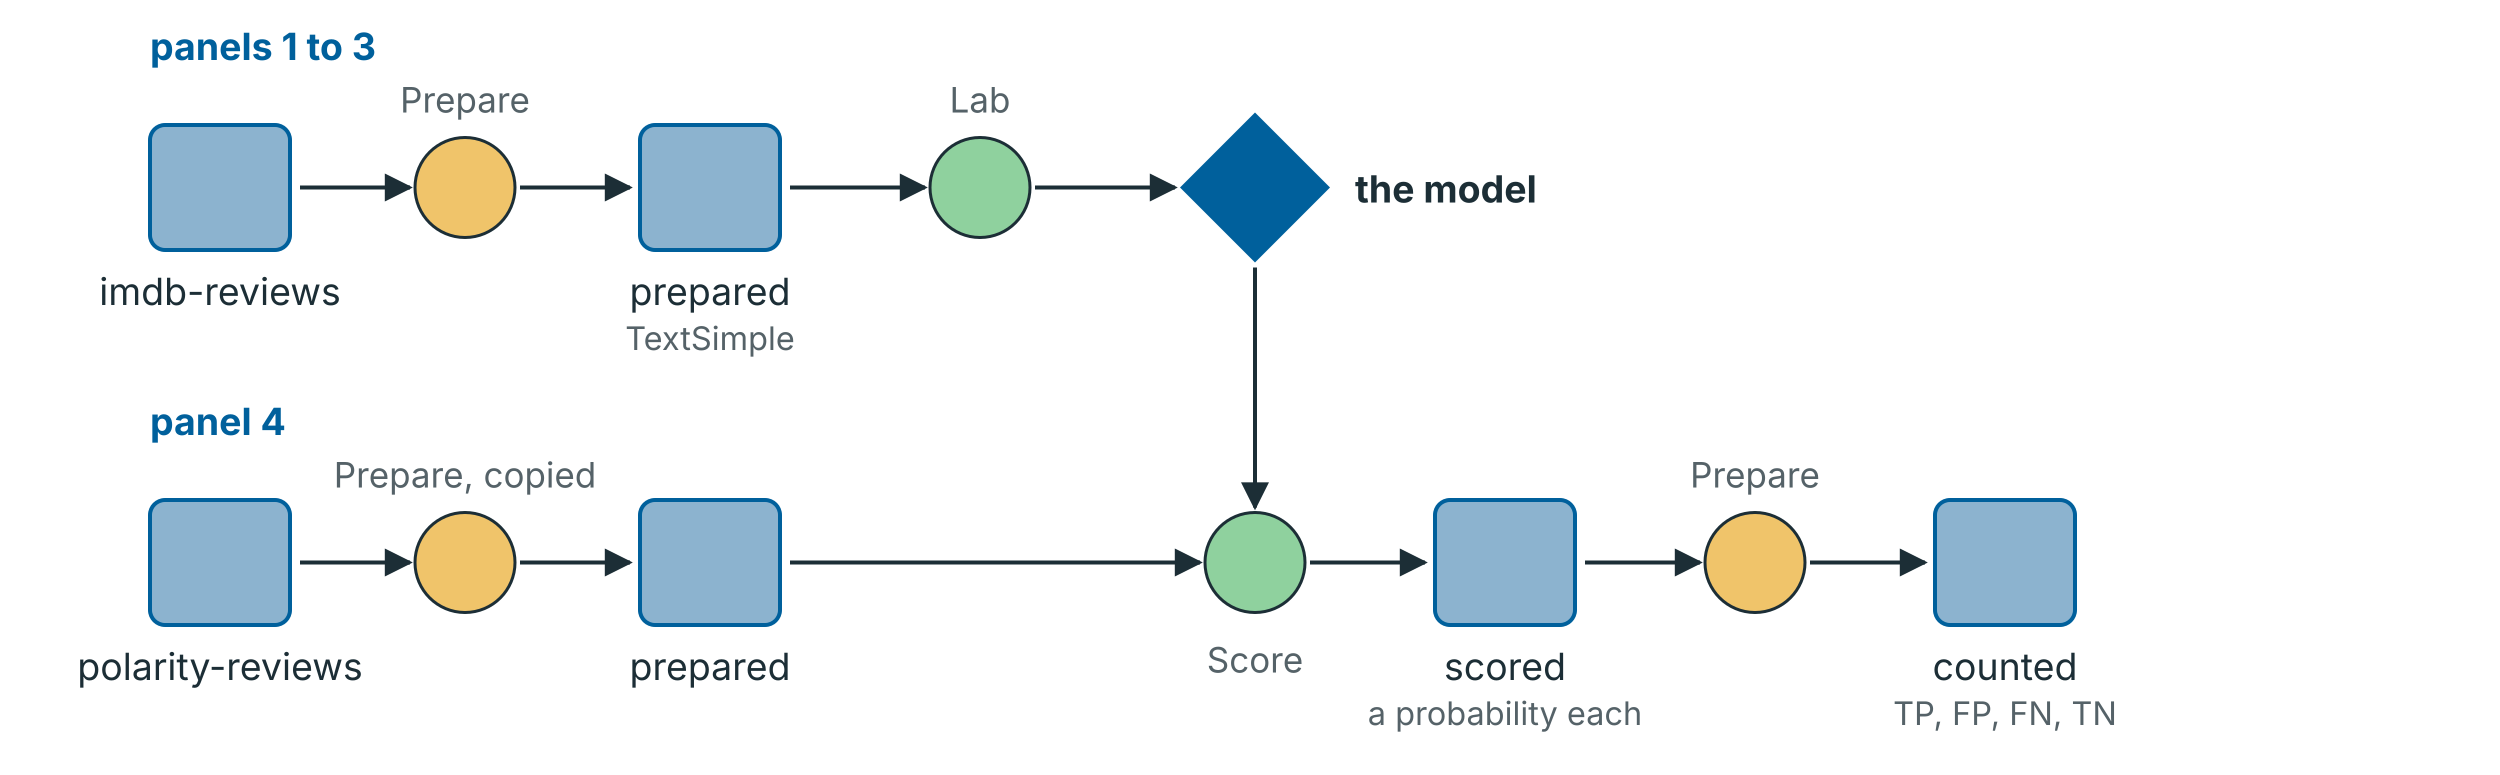
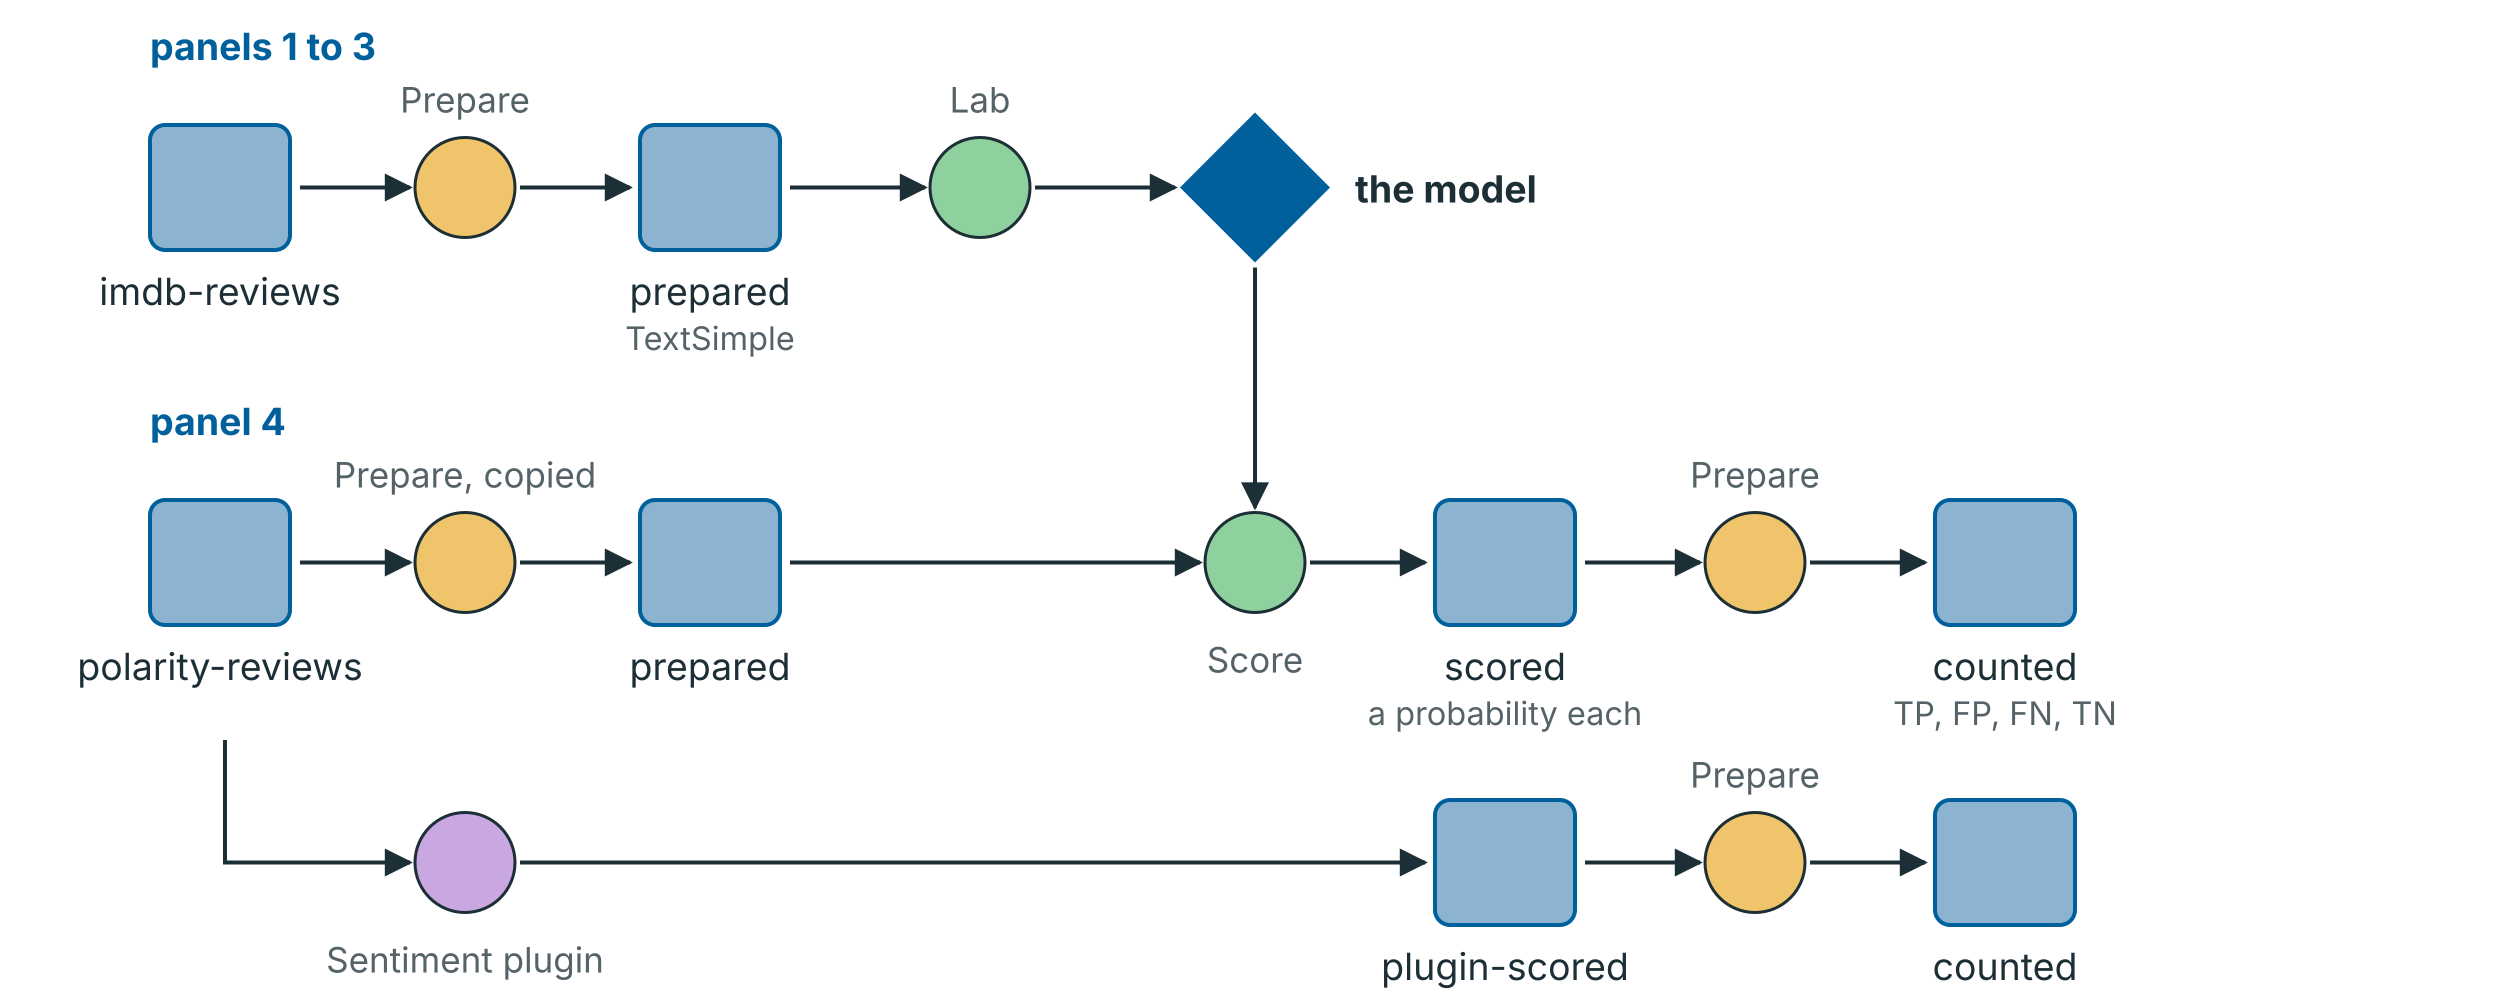
- <svg xmlns="http://www.w3.org/2000/svg" viewBox="0 0 1000 310" font-family="Inter, Arimo, Helvetica, sans-serif">
+ <svg xmlns="http://www.w3.org/2000/svg" viewBox="0 0 1000 400" font-family="Inter, Arimo, Helvetica, sans-serif">
  <defs>
    <marker id="ah" viewBox="0 0 10 10" refX="9" refY="5" markerWidth="7" markerHeight="7" orient="auto-start-reverse">
      <path d="M0,0 L10,5 L0,10 z" fill="#1c2e36" />
    </marker>
    <marker id="ahA" viewBox="0 0 10 10" refX="9" refY="5" markerWidth="7" markerHeight="7" orient="auto-start-reverse">
      <path class="accent-fill" d="M0,0 L10,5 L0,10 z" fill="#00609c" />
    </marker>
  </defs>
  <g data-step="1">
    <g transform="translate(40,0)">
      <rect class="accent-a-light-fill accent-stroke" x="20" y="50" width="56" height="50" rx="6" fill="#8cb3cf" stroke="#00609c" stroke-width="1.6" />
      <text x="48" y="122" font-size="15" font-weight="normal" text-anchor="middle" fill="#1c2e36">imdb-reviews</text>
      <line x1="80" y1="75" x2="124" y2="75" stroke="#1c2e36" stroke-width="1.6" marker-end="url(#ah)" />
      <circle cx="146" cy="75" r="20" fill="#f0c46a" stroke="#1c2e36" stroke-width="1.2" />
      <text x="146" y="45" font-size="14" font-weight="normal" text-anchor="middle" fill="#556268">Prepare</text>
      <line x1="168" y1="75" x2="212" y2="75" stroke="#1c2e36" stroke-width="1.6" marker-end="url(#ah)" />
      <rect class="accent-a-light-fill accent-stroke" x="216" y="50" width="56" height="50" rx="6" fill="#8cb3cf" stroke="#00609c" stroke-width="1.6" />
      <text x="244" y="122" font-size="15" font-weight="normal" text-anchor="middle" fill="#1c2e36">prepared</text>
      <text x="244" y="140" font-size="13" font-weight="normal" text-anchor="middle" fill="#556268">TextSimple</text>
      <line x1="276" y1="75" x2="330" y2="75" stroke="#1c2e36" stroke-width="1.6" marker-end="url(#ah)" />
      <circle cx="352" cy="75" r="20" fill="#8fd19e" stroke="#1c2e36" stroke-width="1.2" />
      <text x="352" y="45" font-size="14" font-weight="normal" text-anchor="middle" fill="#556268">Lab</text>
      <line x1="374" y1="75" x2="430" y2="75" stroke="#1c2e36" stroke-width="1.6" marker-end="url(#ah)" />
      <polygon class="accent-fill" points="462,45 492,75 462,105 432,75" fill="#00609c" />
      <text x="502" y="81" font-size="15" font-weight="bold" text-anchor="start" fill="#1c2e36">the model</text>
      <text class="accent-fill" x="20" y="24" font-size="15" font-weight="bold" text-anchor="start" fill="#00609c">panels 1 to 3</text>
    </g>
  </g>
  <g data-step="2">
    <g transform="translate(40,0)">
      <rect class="accent-a-light-fill accent-stroke" x="20" y="200" width="56" height="50" rx="6" fill="#8cb3cf" stroke="#00609c" stroke-width="1.6" />
      <text x="48" y="272" font-size="15" font-weight="normal" text-anchor="middle" fill="#1c2e36">polarity-reviews</text>
      <line x1="80" y1="225" x2="124" y2="225" stroke="#1c2e36" stroke-width="1.6" marker-end="url(#ah)" />
      <circle cx="146" cy="225" r="20" fill="#f0c46a" stroke="#1c2e36" stroke-width="1.2" />
      <text x="146" y="195" font-size="14" font-weight="normal" text-anchor="middle" fill="#556268">Prepare, copied</text>
      <line x1="168" y1="225" x2="212" y2="225" stroke="#1c2e36" stroke-width="1.6" marker-end="url(#ah)" />
      <rect class="accent-a-light-fill accent-stroke" x="216" y="200" width="56" height="50" rx="6" fill="#8cb3cf" stroke="#00609c" stroke-width="1.6" />
      <text x="244" y="272" font-size="15" font-weight="normal" text-anchor="middle" fill="#1c2e36">prepared</text>
      <line x1="276" y1="225" x2="440" y2="225" stroke="#1c2e36" stroke-width="1.6" marker-end="url(#ah)" />
      <circle cx="462" cy="225" r="20" fill="#8fd19e" stroke="#1c2e36" stroke-width="1.2" />
      <text x="462" y="269" font-size="14" font-weight="normal" text-anchor="middle" fill="#556268">Score</text>
      <line x1="462" y1="107" x2="462" y2="203" stroke="#1c2e36" stroke-width="1.6" marker-end="url(#ah)" />
      <line x1="484" y1="225" x2="530" y2="225" stroke="#1c2e36" stroke-width="1.6" marker-end="url(#ah)" />
      <rect class="accent-a-light-fill accent-stroke" x="534" y="200" width="56" height="50" rx="6" fill="#8cb3cf" stroke="#00609c" stroke-width="1.6" />
      <text x="562" y="272" font-size="15" font-weight="normal" text-anchor="middle" fill="#1c2e36">scored</text>
      <text x="562" y="290" font-size="13" font-weight="normal" text-anchor="middle" fill="#556268">a probability each</text>
      <line x1="594" y1="225" x2="640" y2="225" stroke="#1c2e36" stroke-width="1.6" marker-end="url(#ah)" />
      <circle cx="662" cy="225" r="20" fill="#f0c46a" stroke="#1c2e36" stroke-width="1.2" />
      <text x="662" y="195" font-size="14" font-weight="normal" text-anchor="middle" fill="#556268">Prepare</text>
      <line x1="684" y1="225" x2="730" y2="225" stroke="#1c2e36" stroke-width="1.6" marker-end="url(#ah)" />
      <rect class="accent-a-light-fill accent-stroke" x="734" y="200" width="56" height="50" rx="6" fill="#8cb3cf" stroke="#00609c" stroke-width="1.6" />
      <text x="762" y="272" font-size="15" font-weight="normal" text-anchor="middle" fill="#1c2e36">counted</text>
      <text x="762" y="290" font-size="13" font-weight="normal" text-anchor="middle" fill="#556268">TP, FP, FN, TN</text>
      <text class="accent-fill" x="20" y="174" font-size="15" font-weight="bold" text-anchor="start" fill="#00609c">panel 4</text>
    </g>
  </g>
+   <g data-step="3">
+     <g transform="translate(40,0)">
+       <path d="M 50 296 L 50 345 L 124 345" fill="none" stroke="#1c2e36" stroke-width="1.6" marker-end="url(#ah)" />
+       <circle cx="146" cy="345" r="20" fill="#c9a7e0" stroke="#1c2e36" stroke-width="1.2" />
+       <text x="146" y="389" font-size="14" font-weight="normal" text-anchor="middle" fill="#556268">Sentiment plugin</text>
+       <line x1="168" y1="345" x2="530" y2="345" stroke="#1c2e36" stroke-width="1.6" marker-end="url(#ah)" />
+       <rect class="accent-a-light-fill accent-stroke" x="534" y="320" width="56" height="50" rx="6" fill="#8cb3cf" stroke="#00609c" stroke-width="1.6" />
+       <text x="562" y="392" font-size="15" font-weight="normal" text-anchor="middle" fill="#1c2e36">plugin-scored</text>
+       <text x="562" y="410" font-size="13" font-weight="normal" text-anchor="middle" fill="#556268">positive or negative</text>
+       <line x1="594" y1="345" x2="640" y2="345" stroke="#1c2e36" stroke-width="1.6" marker-end="url(#ah)" />
+       <circle cx="662" cy="345" r="20" fill="#f0c46a" stroke="#1c2e36" stroke-width="1.2" />
+       <text x="662" y="315" font-size="14" font-weight="normal" text-anchor="middle" fill="#556268">Prepare</text>
+       <line x1="684" y1="345" x2="730" y2="345" stroke="#1c2e36" stroke-width="1.6" marker-end="url(#ah)" />
+       <rect class="accent-a-light-fill accent-stroke" x="734" y="320" width="56" height="50" rx="6" fill="#8cb3cf" stroke="#00609c" stroke-width="1.6" />
+       <text x="762" y="392" font-size="15" font-weight="normal" text-anchor="middle" fill="#1c2e36">counted</text>
+       <text x="762" y="410" font-size="13" font-weight="normal" text-anchor="middle" fill="#556268">TP, FP, FN, TN</text>
+     </g>
+   </g>
</svg>
